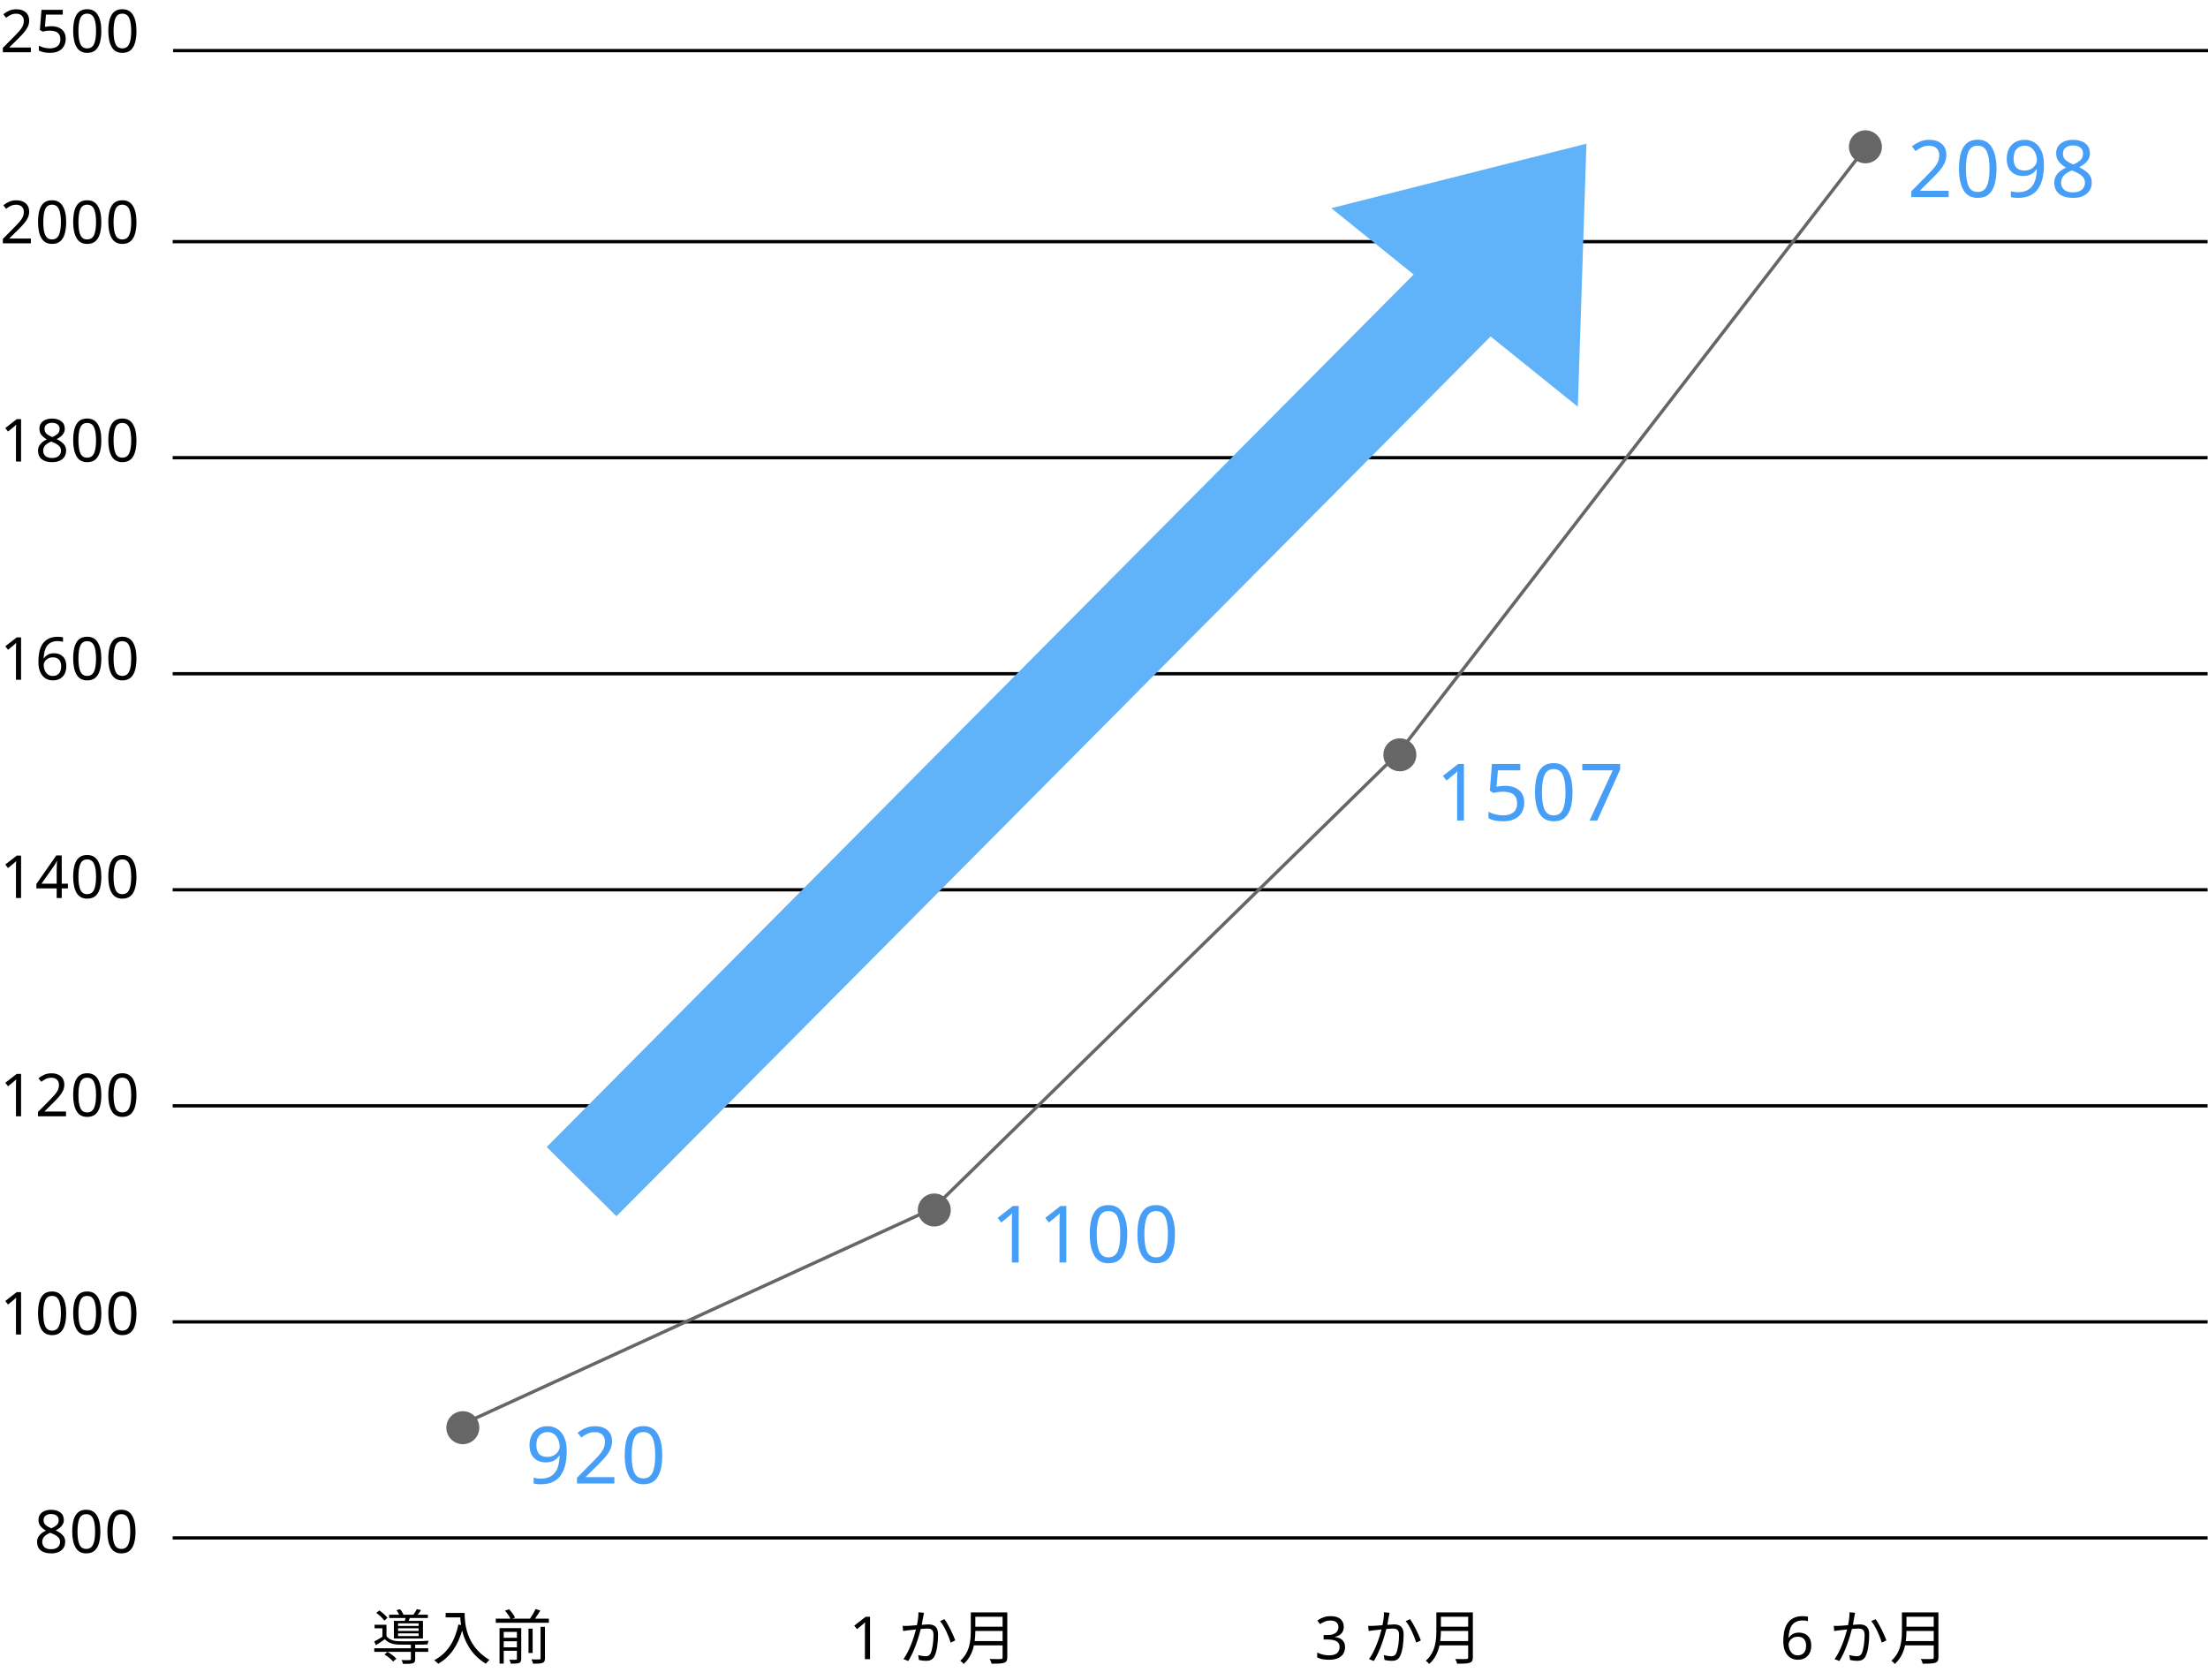
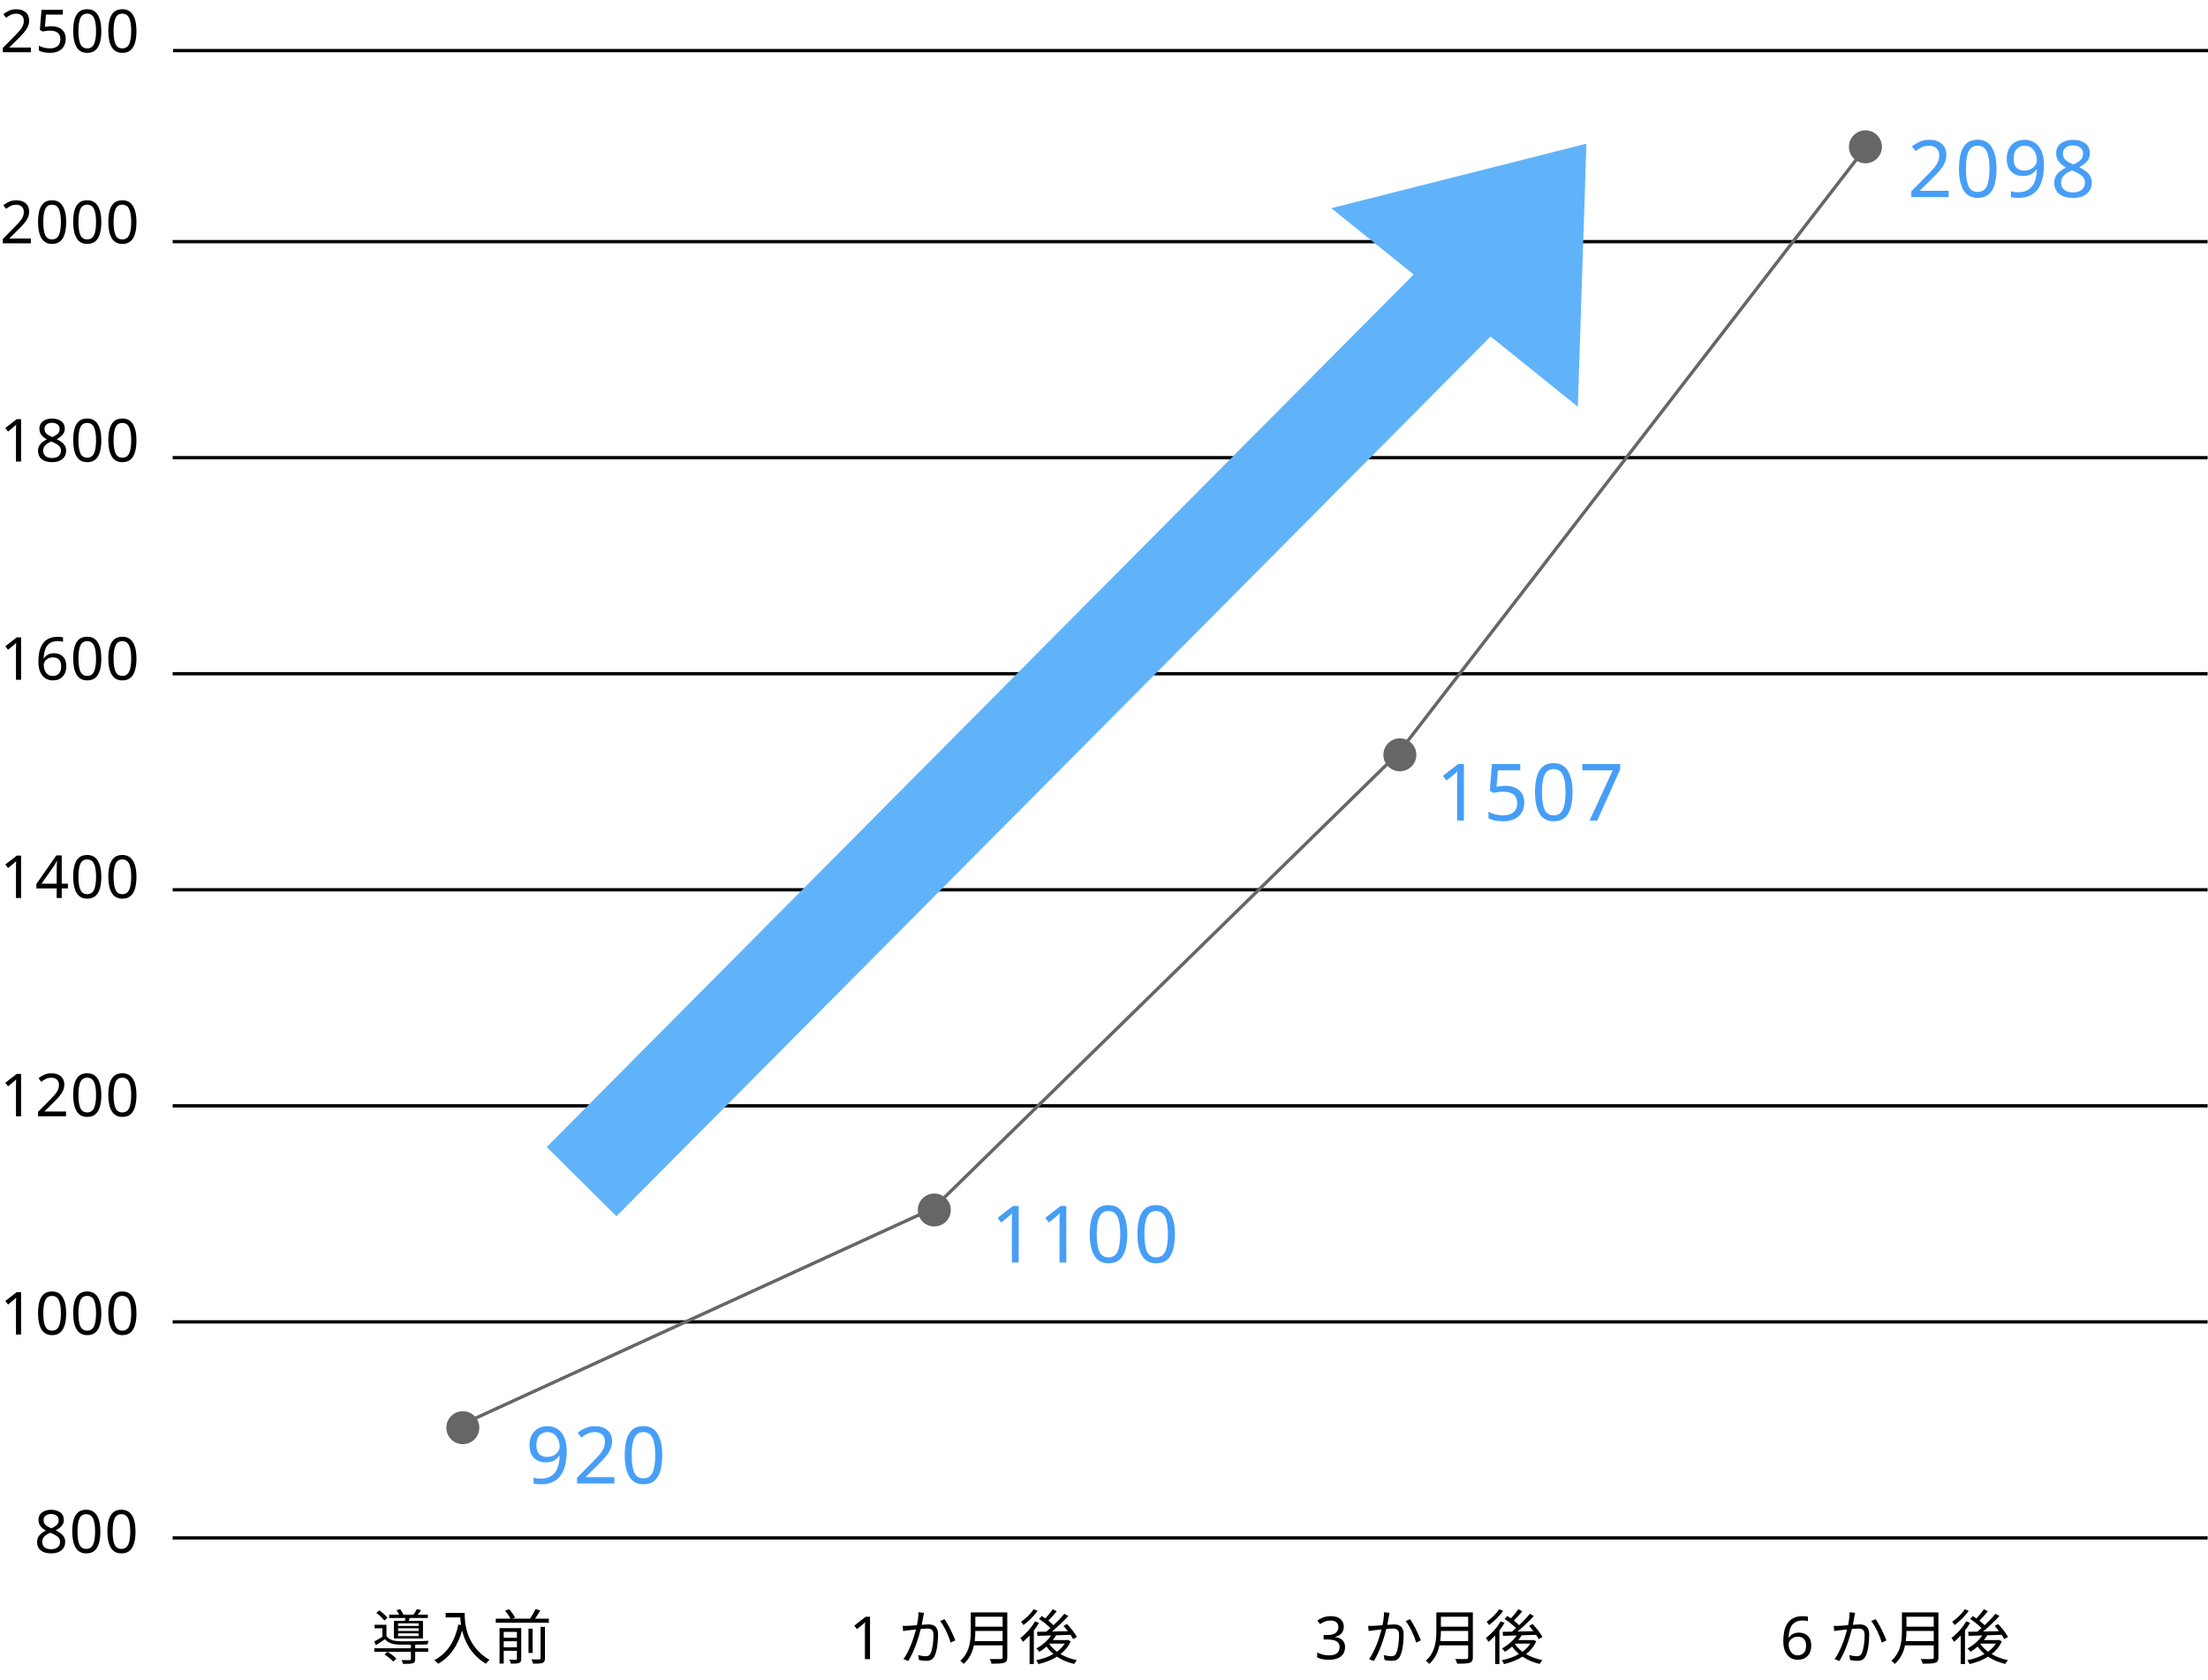
<svg xmlns="http://www.w3.org/2000/svg" viewBox="0 0 669.47 509.11">
  <defs>
    <style>.cls-1,.cls-5{font-size:18px;font-family:KozGoPr6N-Regular-83pv-RKSJ-H, Kozuka Gothic Pr6N;}.cls-1,.cls-6{letter-spacing:0.02em;}.cls-2{font-size:24px;fill:#479ef7;font-family:KozGoPr6N-Medium-83pv-RKSJ-H, Kozuka Gothic Pr6N;letter-spacing:0.03em;}.cls-3,.cls-7{fill:none;stroke-miterlimit:10;}.cls-3{stroke:#000;}.cls-4{fill:#666;}.cls-5{letter-spacing:0.27em;}.cls-7{stroke:#666;}.cls-8{fill:#61b3f9;}</style>
  </defs>
  <g id="レイヤー_2" data-name="レイヤー 2">
    <g id="レイヤー_1-2" data-name="レイヤー 1">
      <text class="cls-1" transform="translate(10.37 470.76)">800</text>
      <text class="cls-1" transform="translate(0 404.59)">1000</text>
      <text class="cls-1" transform="translate(0 338.43)">1200</text>
      <text class="cls-1" transform="translate(0 272.26)">1400</text>
      <text class="cls-1" transform="translate(0 206.09)">1600</text>
      <text class="cls-1" transform="translate(0 139.93)">1800</text>
      <text class="cls-1" transform="translate(0 73.76)">2000</text>
      <text class="cls-2" transform="translate(159.35 449.76)">920</text>
      <text class="cls-2" transform="translate(300.35 382.76)">1100</text>
      <text class="cls-2" transform="translate(435.35 248.76)">1507</text>
      <text class="cls-2" transform="translate(578.35 59.76)">2098</text>
      <line class="cls-3" x1="52.35" y1="466.26" x2="669.35" y2="466.26" />
      <line class="cls-3" x1="52.35" y1="400.76" x2="669.35" y2="400.76" />
      <line class="cls-3" x1="52.35" y1="335.26" x2="669.35" y2="335.26" />
      <line class="cls-3" x1="52.35" y1="269.76" x2="669.35" y2="269.76" />
      <line class="cls-3" x1="52.35" y1="204.26" x2="669.35" y2="204.26" />
      <line class="cls-3" x1="52.35" y1="138.76" x2="669.35" y2="138.76" />
      <line class="cls-3" x1="52.35" y1="73.26" x2="669.35" y2="73.26" />
      <text class="cls-1" transform="translate(0 15.84)">2500</text>
      <line class="cls-3" x1="52.47" y1="15.34" x2="669.47" y2="15.34" />
      <text class="cls-1" transform="translate(112.65 503.01)">導入前</text>
      <circle class="cls-4" cx="140.33" cy="432.84" r="5" />
-       <text class="cls-5" transform="translate(257.4 503.01)">1<tspan class="cls-6" x="14.87" y="0">か月</tspan>
+       <text class="cls-5" transform="translate(257.4 503.01)">1<tspan class="cls-6" x="14.87" y="0">か月後</tspan>
      </text>
      <circle class="cls-4" cx="283.28" cy="366.84" r="5" />
-       <text class="cls-5" transform="translate(398.56 503.01)">3<tspan class="cls-6" x="14.87" y="0">か月</tspan>
+       <text class="cls-5" transform="translate(398.56 503.01)">3<tspan class="cls-6" x="14.87" y="0">か月後</tspan>
      </text>
      <circle class="cls-4" cx="424.44" cy="228.84" r="5" />
-       <text class="cls-5" transform="translate(539.72 503.01)">6<tspan class="cls-6" x="14.87" y="0">か月</tspan>
+       <text class="cls-5" transform="translate(539.72 503.01)">6<tspan class="cls-6" x="14.87" y="0">か月後</tspan>
      </text>
      <circle class="cls-4" cx="565.6" cy="44.51" r="5" />
      <line class="cls-7" x1="138.97" y1="432.34" x2="282.97" y2="366.34" />
      <line class="cls-7" x1="282.97" y1="366.34" x2="423.97" y2="228.34" />
      <line class="cls-7" x1="423.97" y1="228.34" x2="565.97" y2="44.34" />
      <rect class="cls-8" x="120.75" y="209.76" width="376.64" height="29.8" transform="translate(-68.14 285.53) rotate(-45.18)" />
      <polygon class="cls-8" points="481.01 43.56 403.65 63.11 478.4 123.31 481.01 43.56" />
    </g>
  </g>
</svg>
